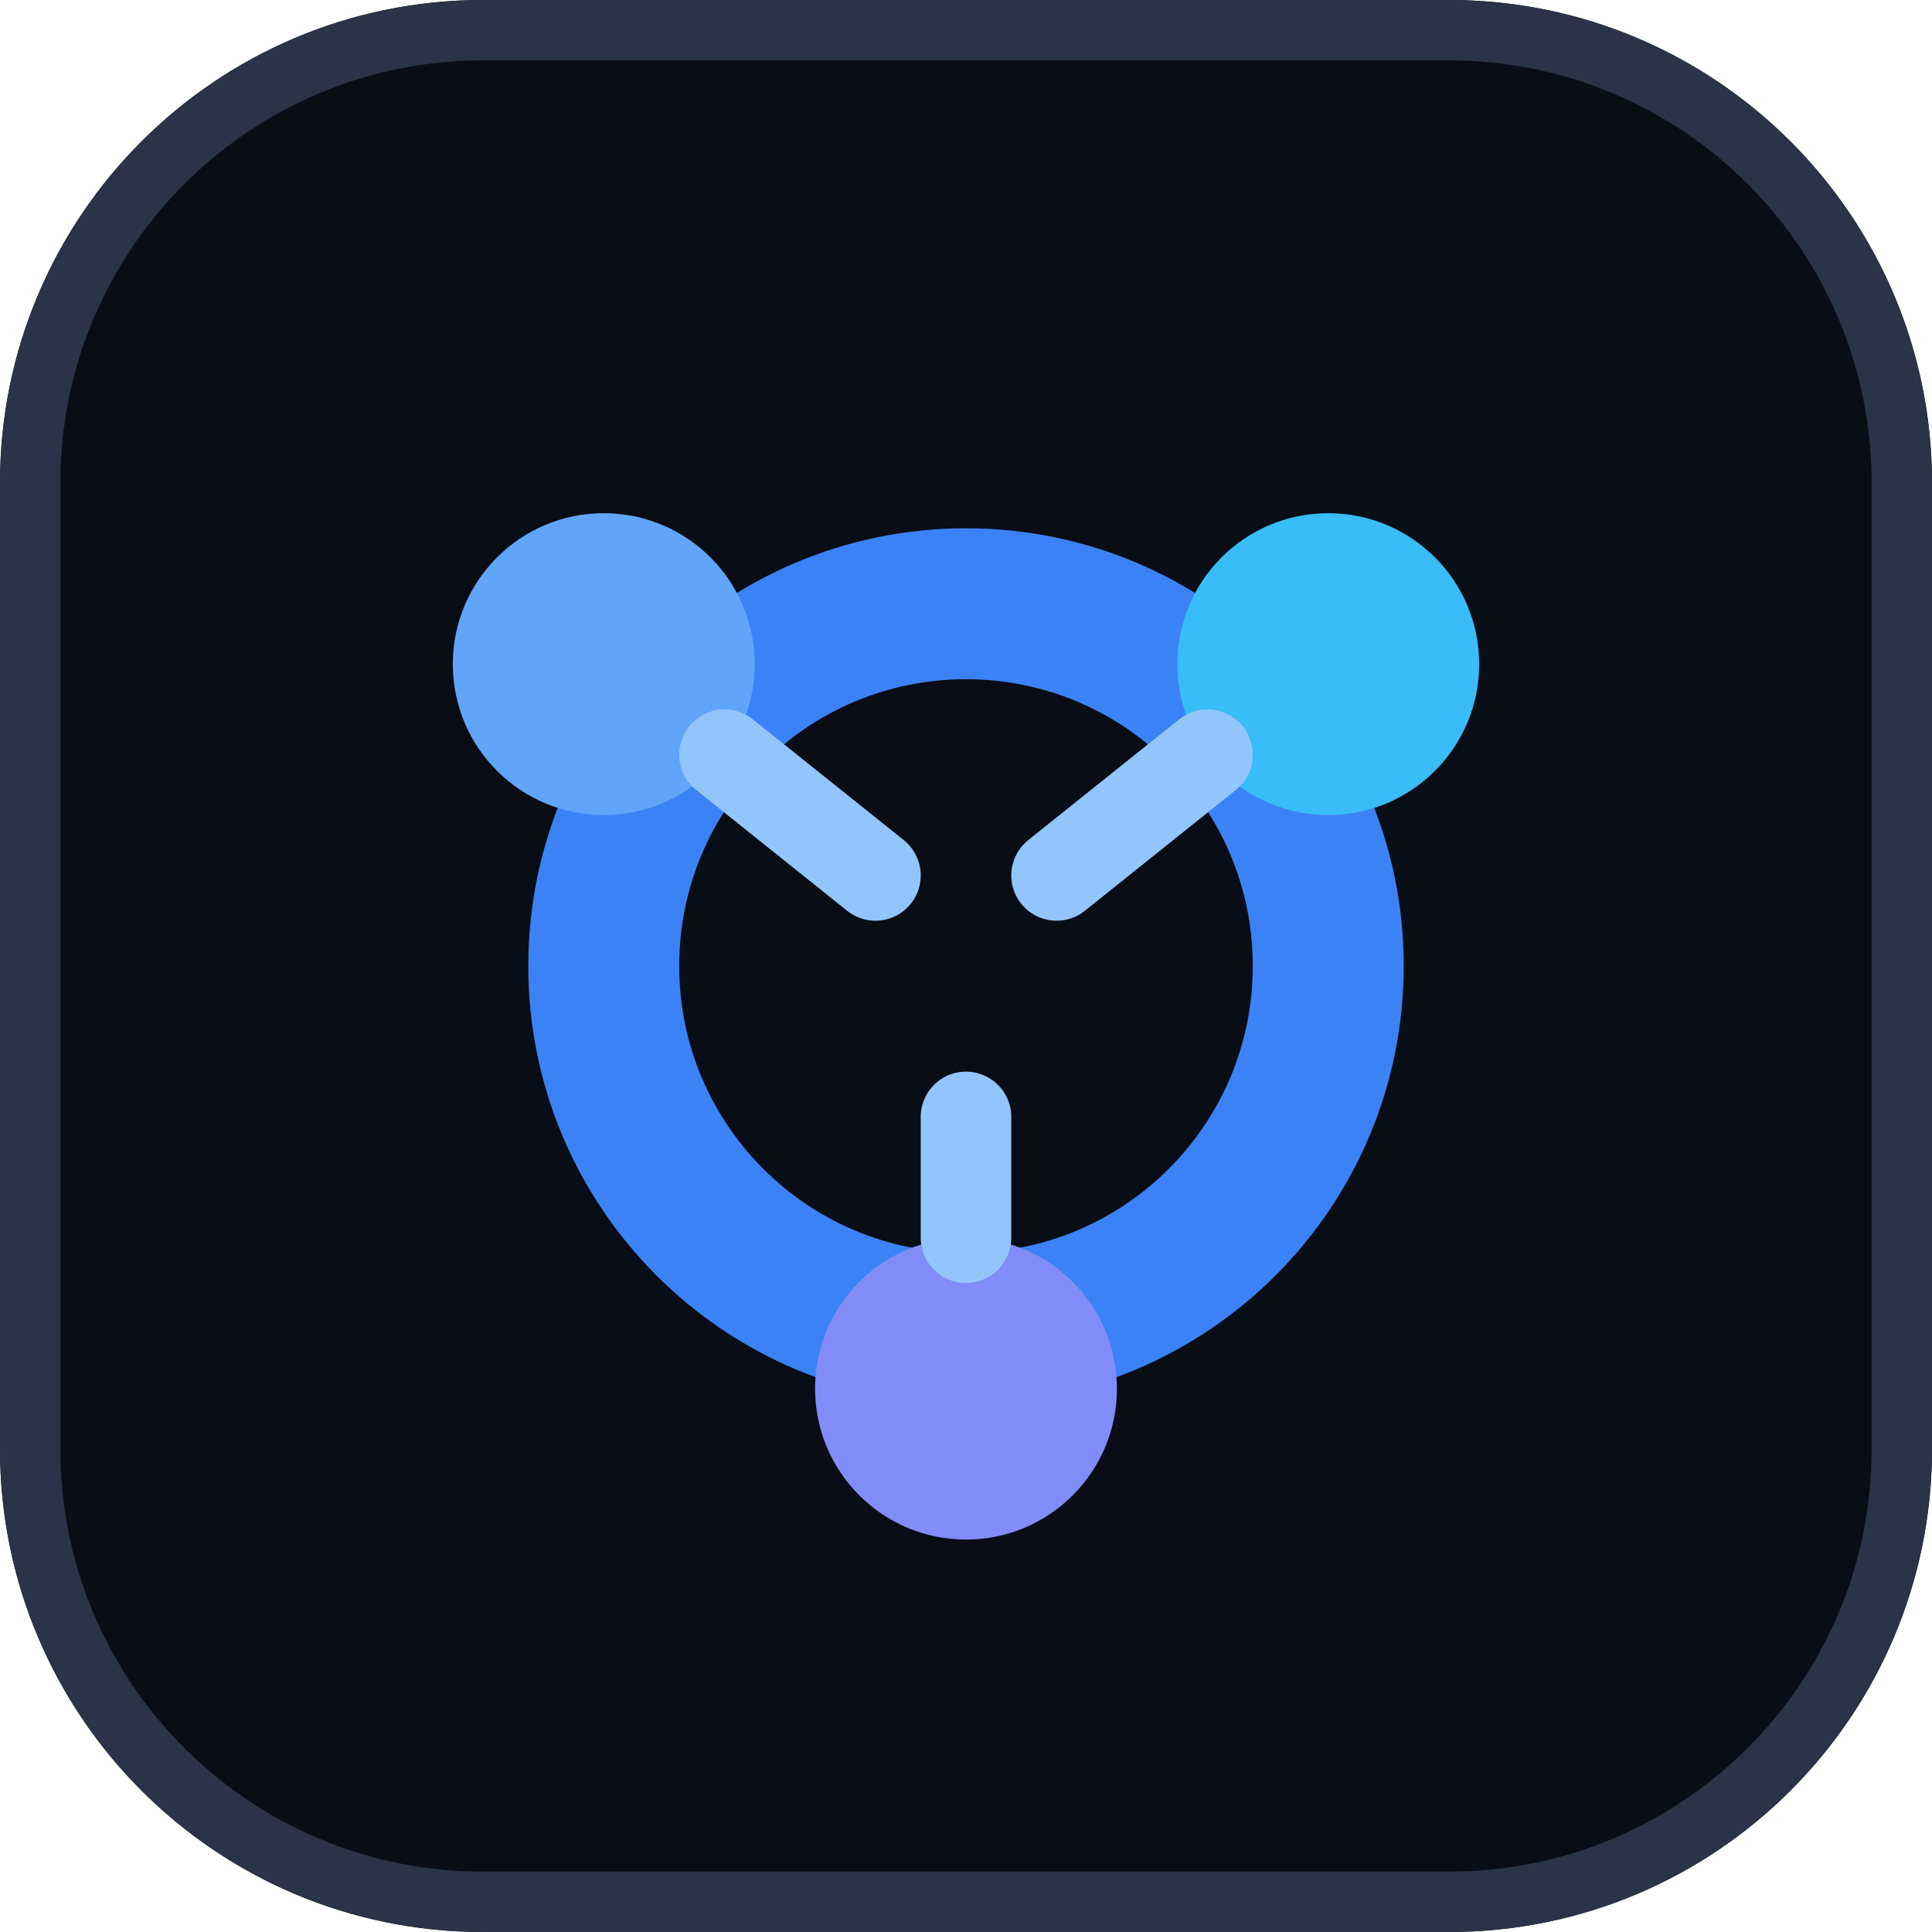
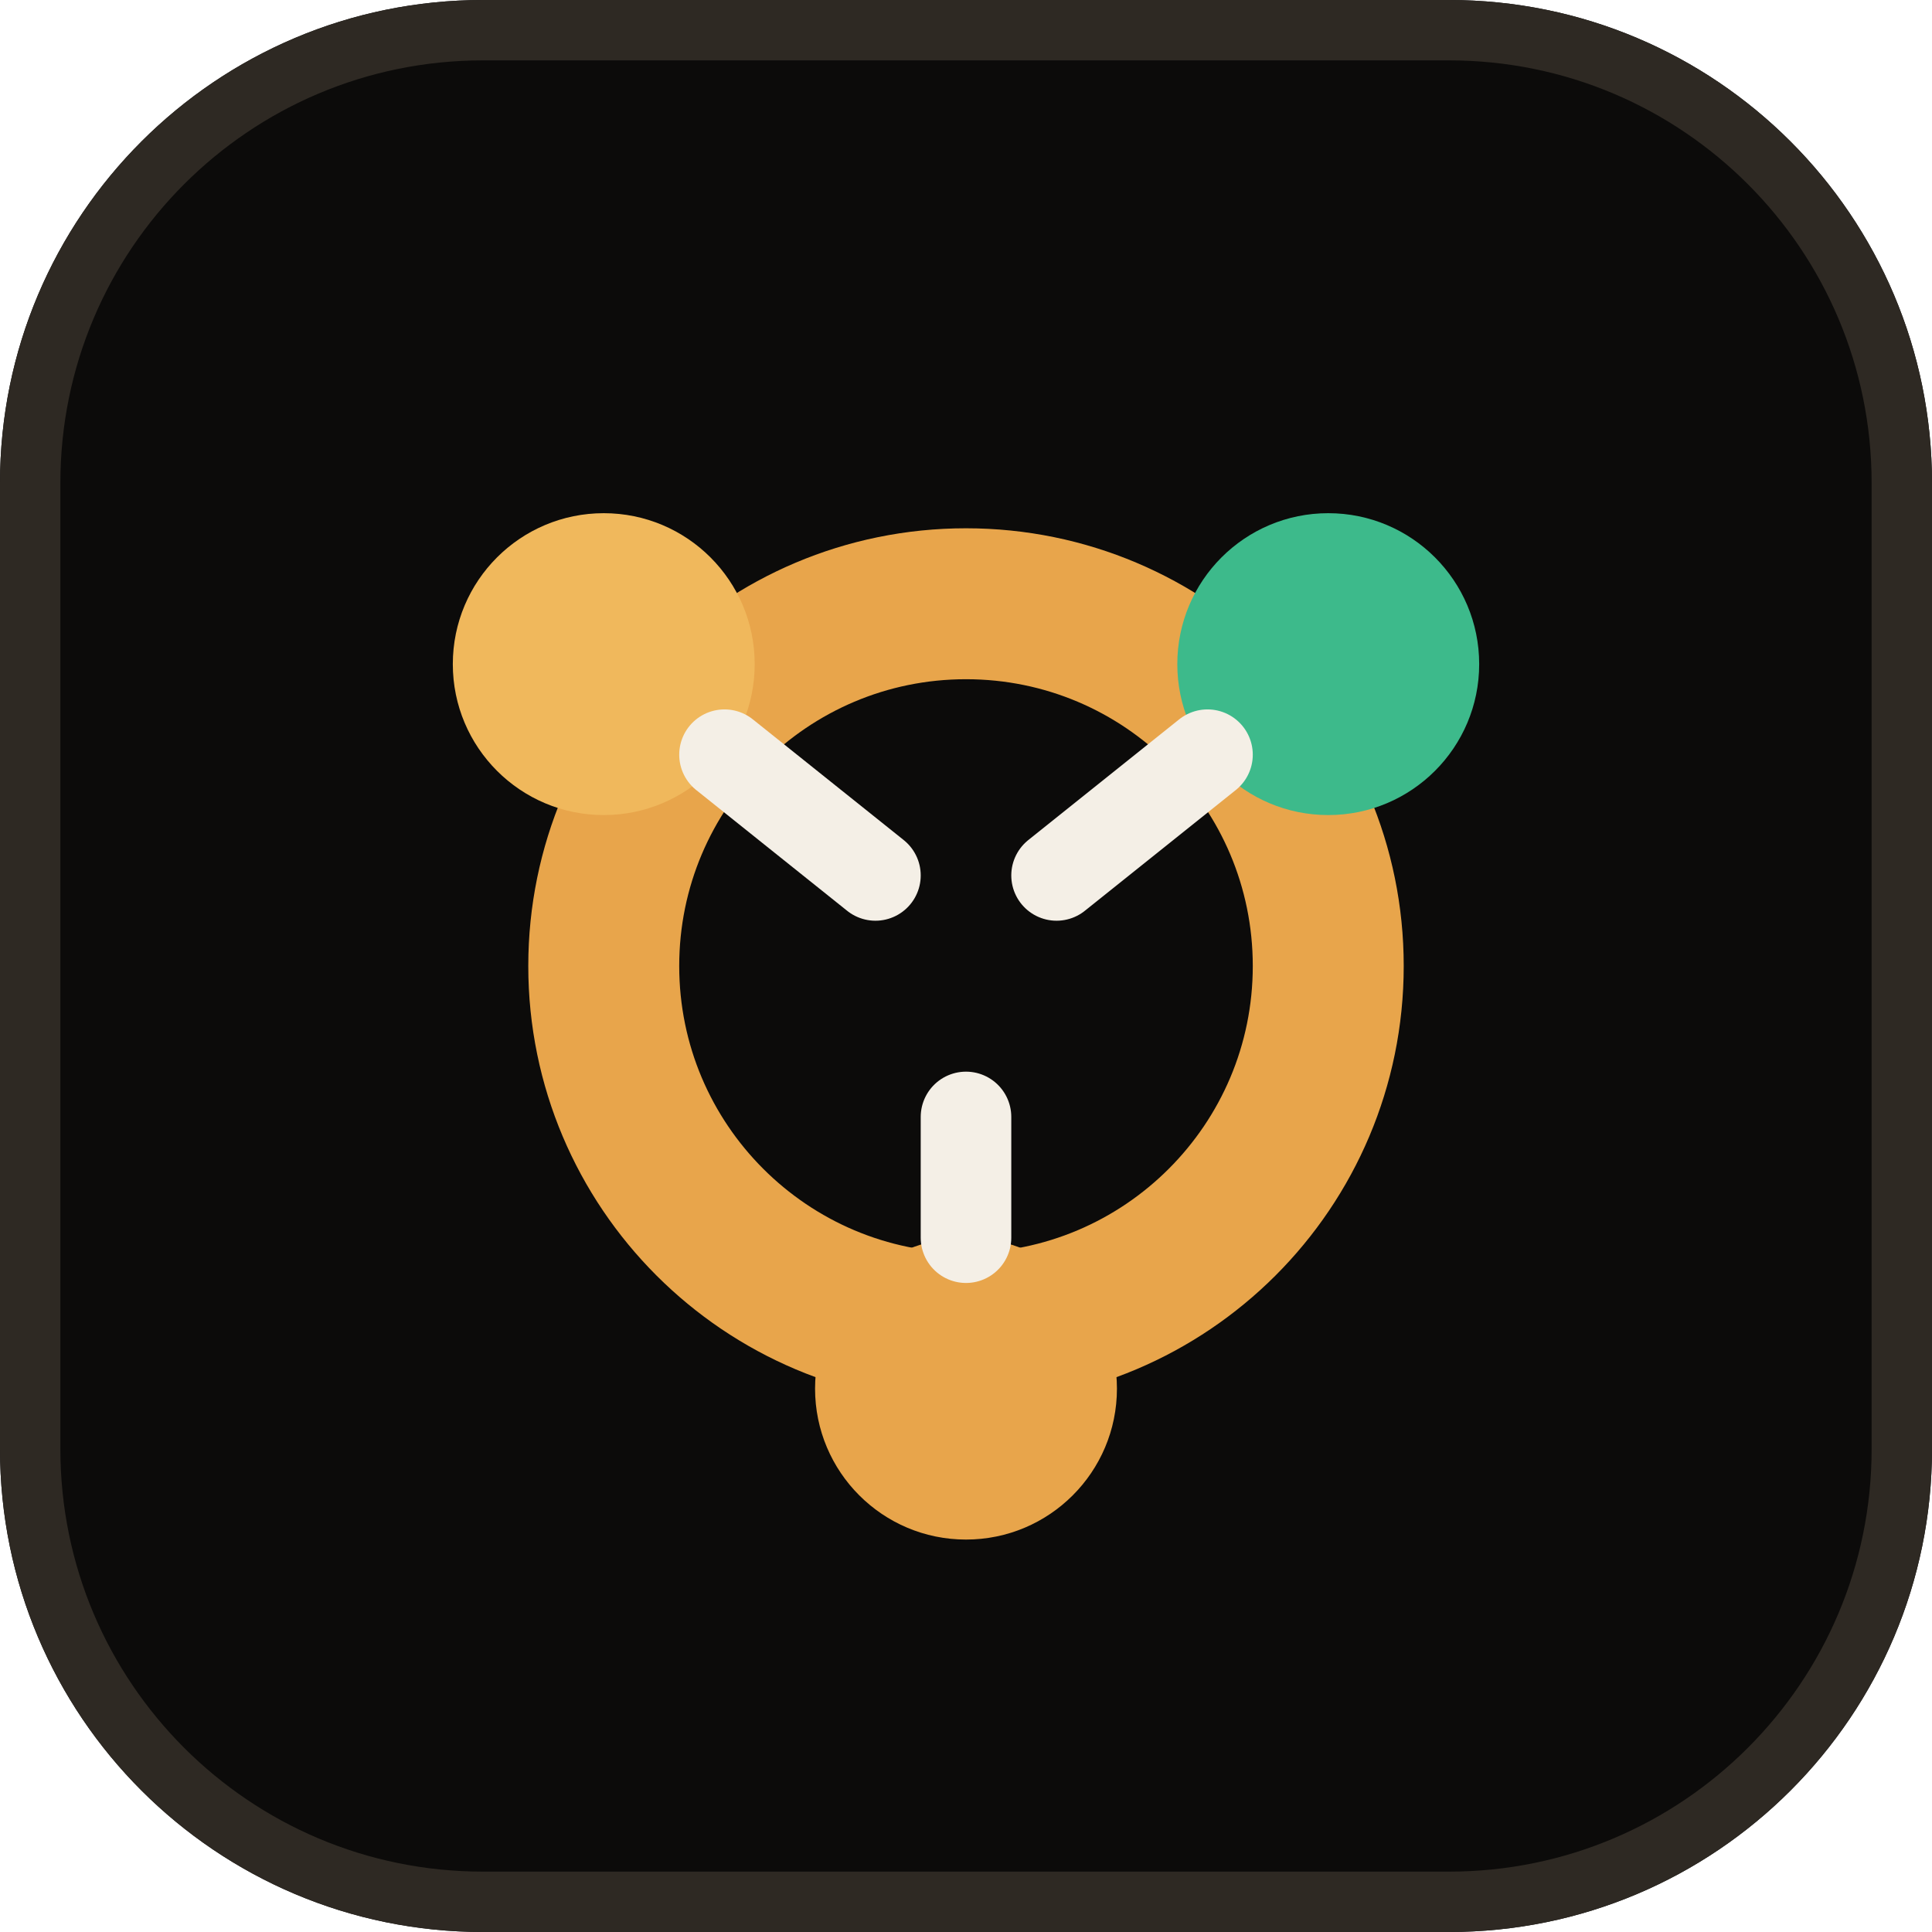
<svg xmlns="http://www.w3.org/2000/svg" viewBox="0 0 32 32" fill="none">
-   <rect width="32" height="32" rx="8" fill="#090D16" />
-   <rect x="0.5" y="0.5" width="31" height="31" rx="7.5" stroke="#2A3347" stroke-width="1" />
-   <circle cx="16" cy="16" r="6" stroke="#3B82F6" stroke-width="2.5" />
-   <circle cx="10" cy="11" r="2.5" fill="#60A5FA" />
-   <circle cx="22" cy="11" r="2.5" fill="#38BDF8" />
-   <circle cx="16" cy="23" r="2.5" fill="#818CF8" />
-   <path d="M12 12.5L14.5 14.5M20 12.5L17.5 14.5M16 20.5V18.5" stroke="#93C5FD" stroke-width="1.5" stroke-linecap="round" />
+   <rect width="32" height="32" rx="8" fill="#0c0b0a" />
+   <rect x="0.5" y="0.5" width="31" height="31" rx="7.5" stroke="#2e2923" stroke-width="1" />
+   <circle cx="16" cy="16" r="6" stroke="#e8a54b" stroke-width="2.5" />
+   <circle cx="10" cy="11" r="2.5" fill="#f0b85c" />
+   <circle cx="22" cy="11" r="2.5" fill="#3dba8b" />
+   <circle cx="16" cy="23" r="2.5" fill="#e8a54b" />
+   <path d="M12 12.5L14.5 14.5M20 12.5L17.5 14.5M16 20.5V18.5" stroke="#f4efe6" stroke-width="1.5" stroke-linecap="round" />
</svg>
